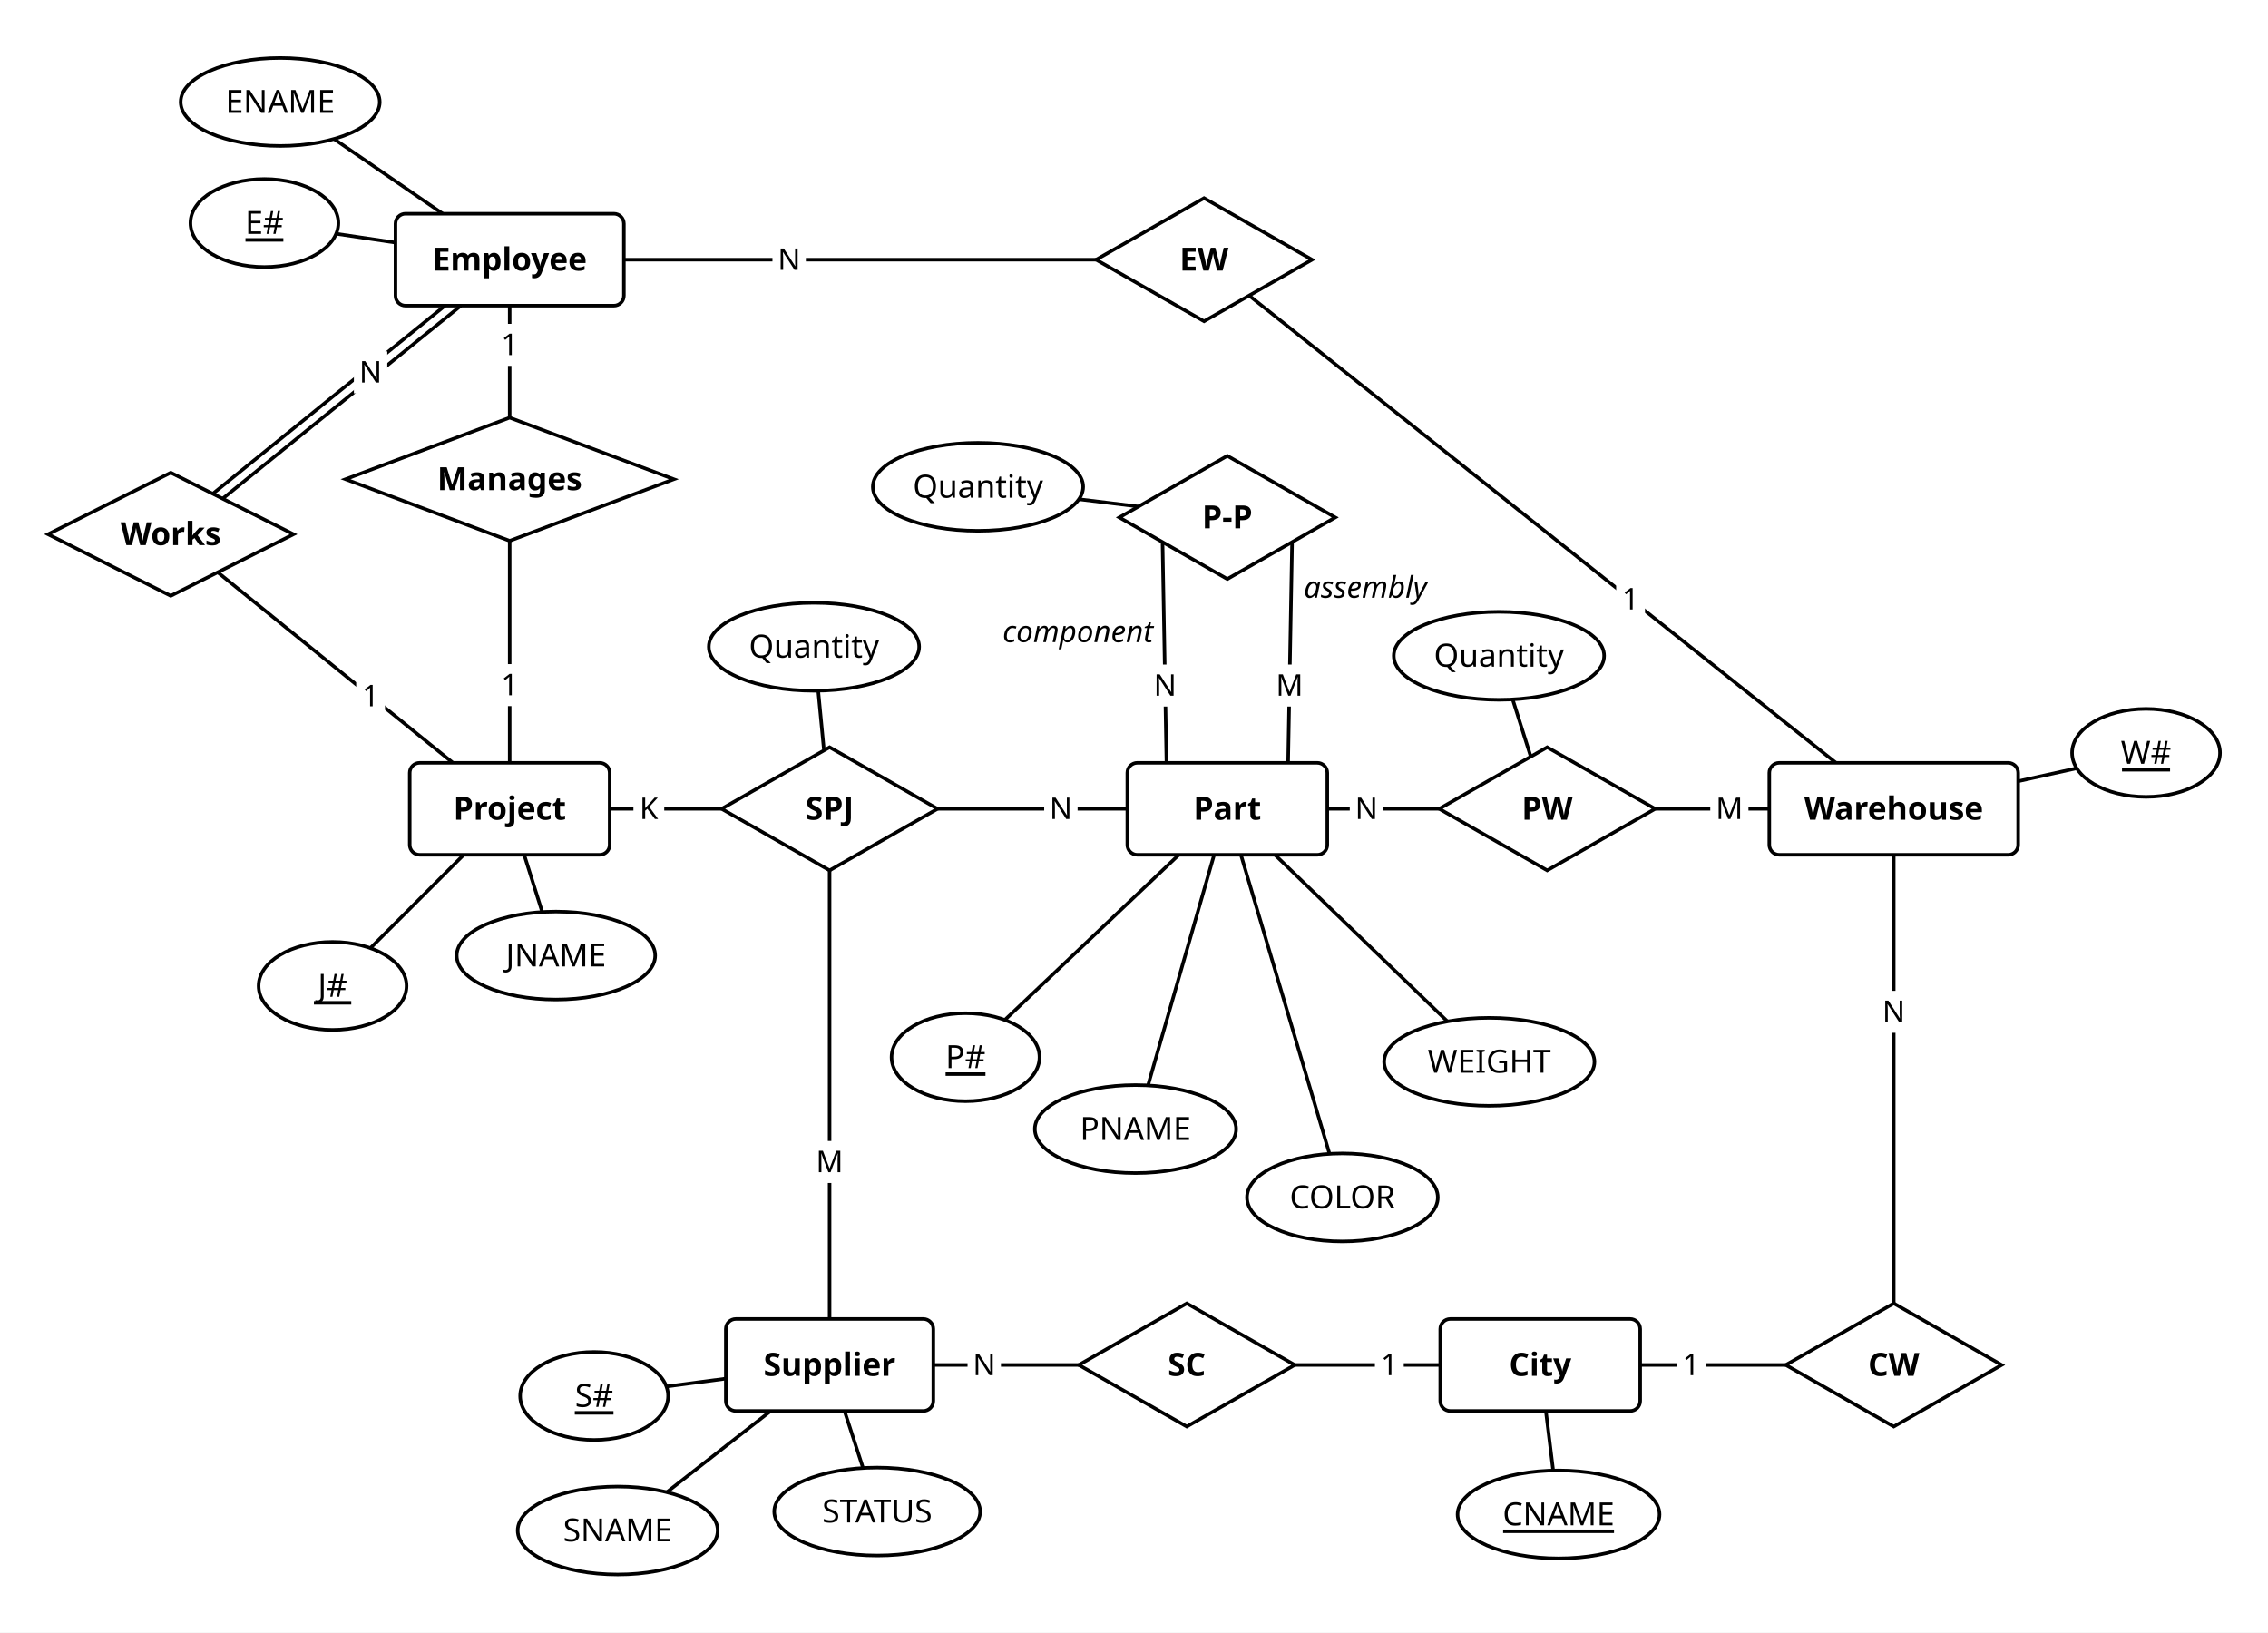
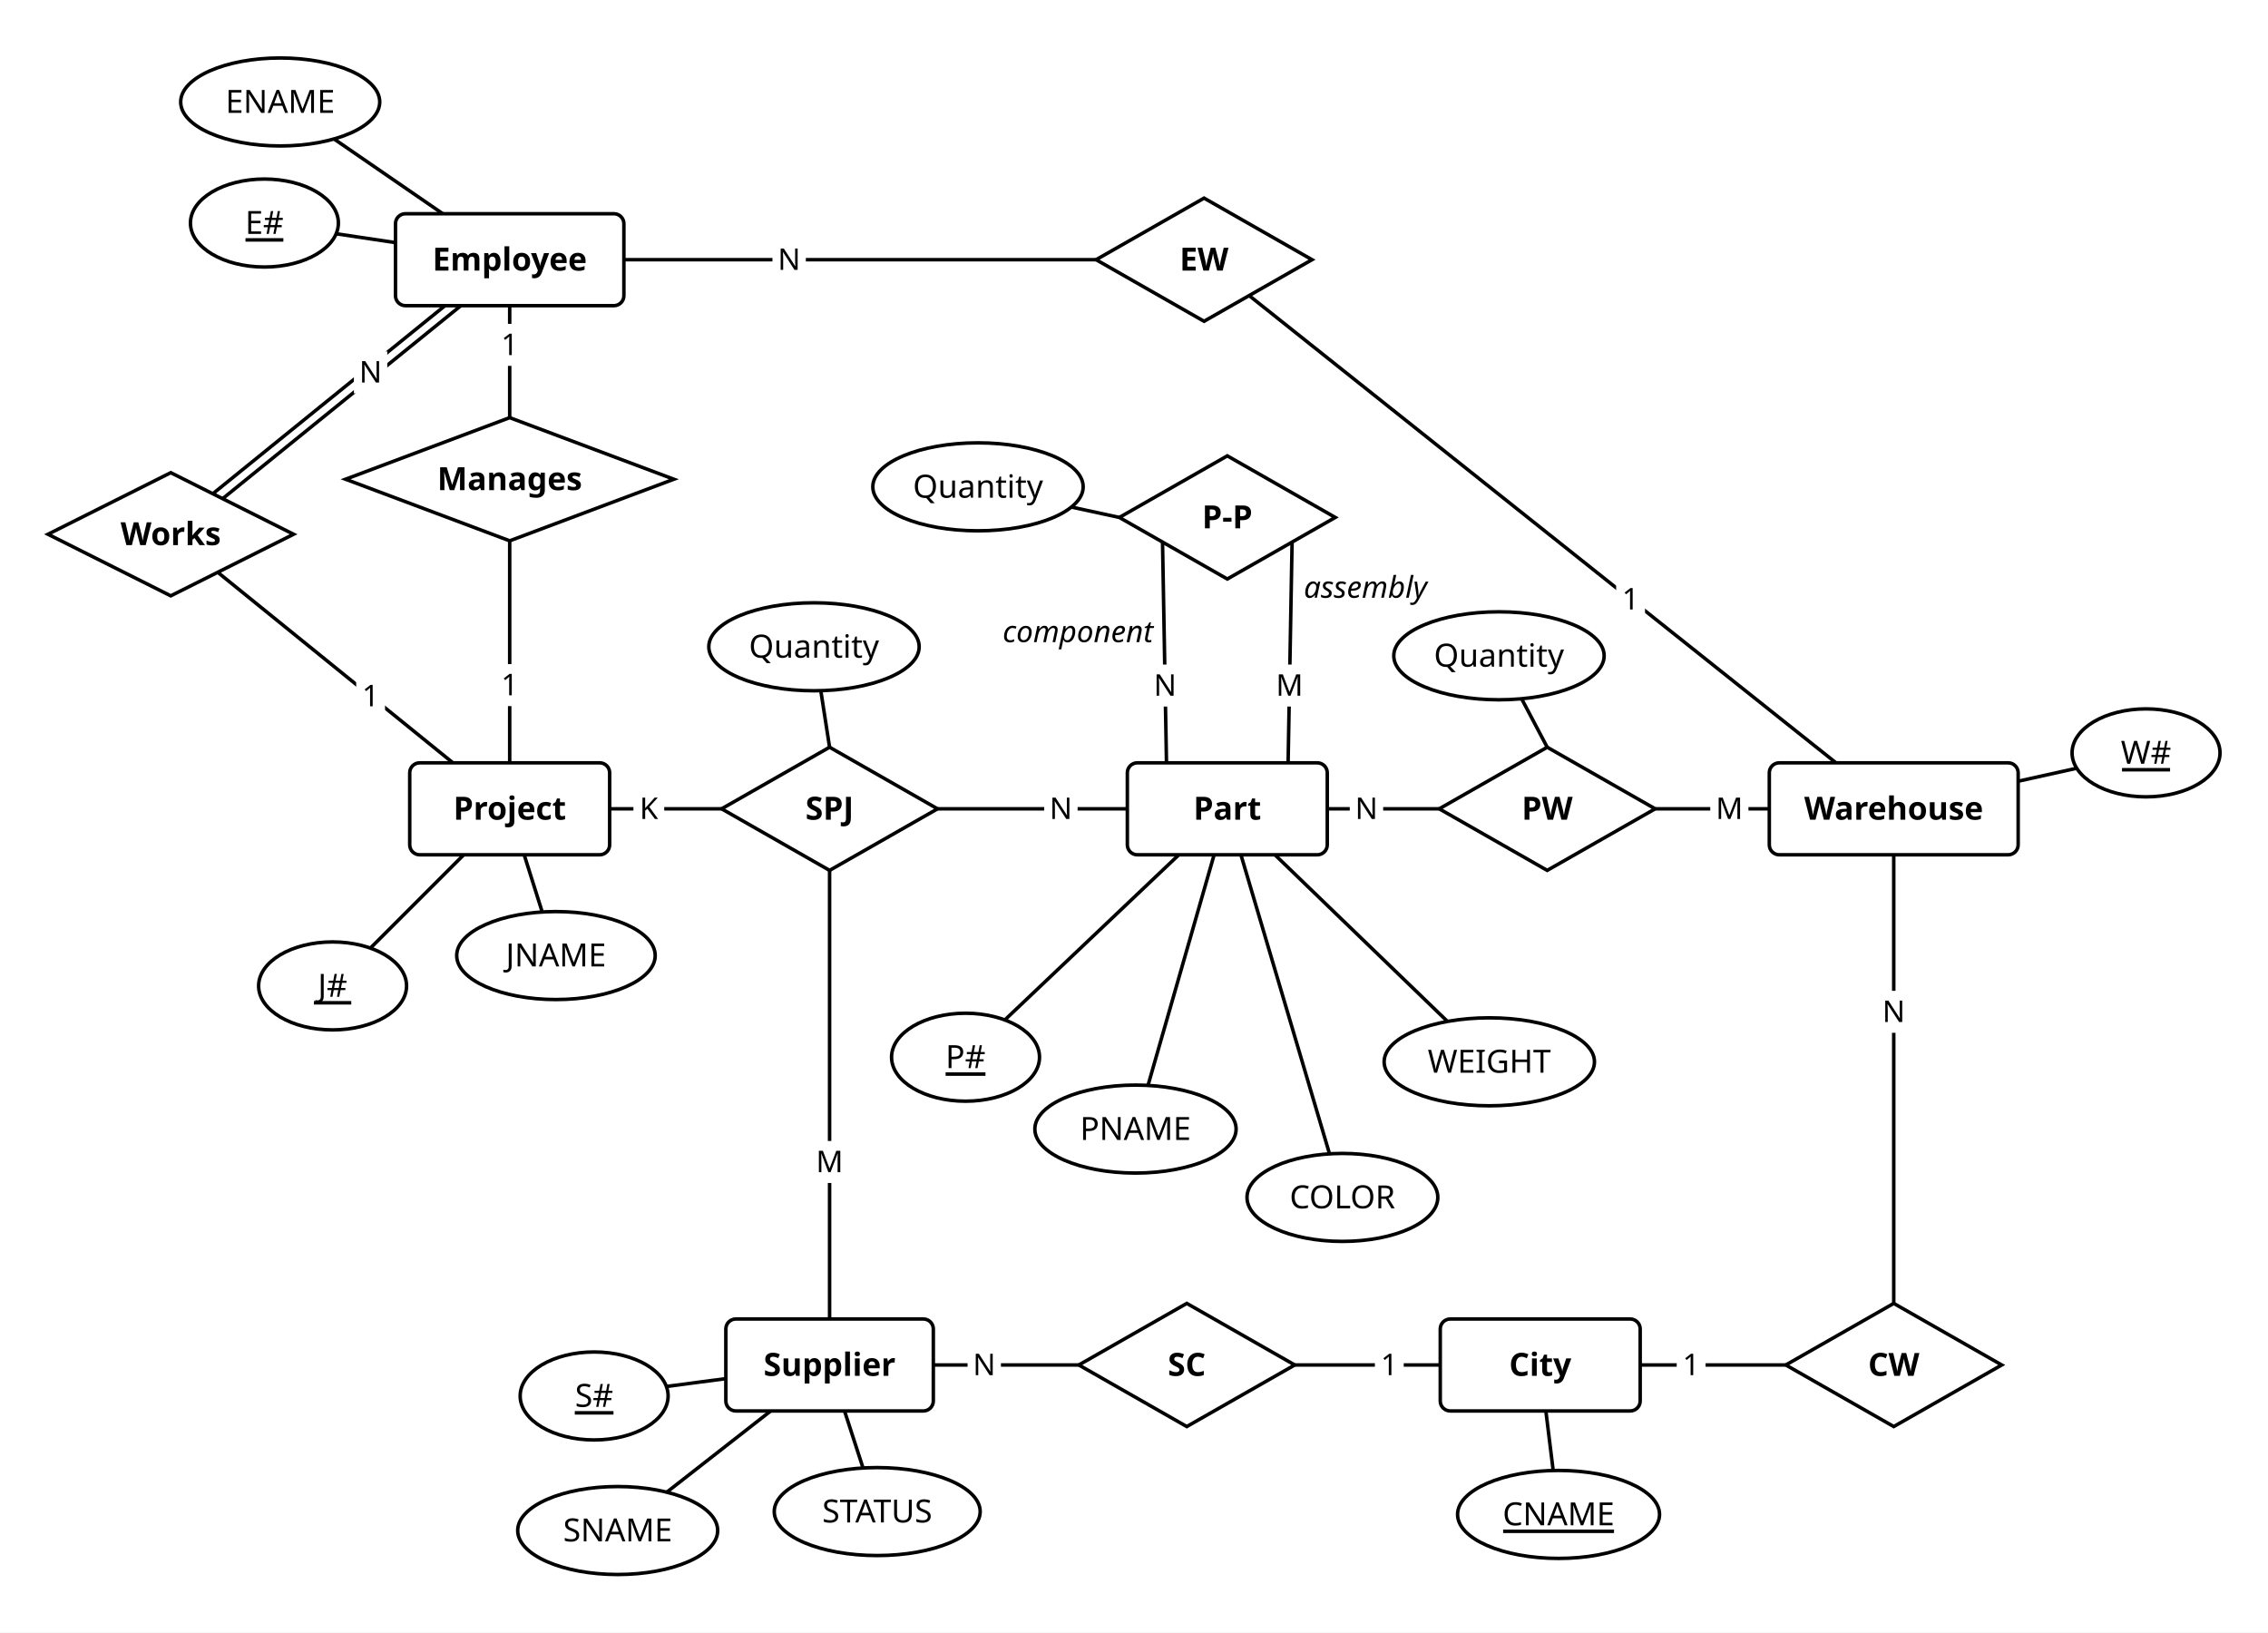
<svg xmlns="http://www.w3.org/2000/svg" viewBox="-24 -29 1134.38 816.5" width="1134.38" height="816.5">
  <style>
text { font-family: 'Vazirmatn', sans-serif; fill: #000000; }
.line { stroke: #000000; stroke-width: 1.75; fill: none; }
.shape { stroke: #000000; stroke-width: 1.75; fill: #ffffff; }
.outline { stroke: #000000; stroke-width: 1.75; fill: none; }
.dashed { stroke-dasharray: 6 4; }
.knockout { fill: #ffffff; stroke: none; }
</style>
  <rect x="-24" y="-29" width="1134.38" height="816.5" fill="#ffffff" />
  <g class="lines">
    <line class="line" x1="339.04" y1="660.53" x2="309.3" y2="664.45" />
    <line class="line" x1="361.49" y1="676.7" x2="309.48" y2="717.34" />
    <line class="line" x1="398.4" y1="676.7" x2="407.67" y2="705.23" />
    <line class="line" x1="565.62" y1="398.53" x2="478.58" y2="481.13" />
    <line class="line" x1="583.26" y1="398.53" x2="550.19" y2="513.88" />
    <line class="line" x1="596.67" y1="398.53" x2="640.98" y2="548.1" />
    <line class="line" x1="613.67" y1="398.53" x2="699.99" y2="481.89" />
    <line class="line" x1="207.93" y1="398.53" x2="161.26" y2="445.2" />
    <line class="line" x1="238.18" y1="398.53" x2="247.2" y2="427.14" />
    <line class="line" x1="173.81" y1="92.35" x2="144.14" y2="87.92" />
    <line class="line" x1="197.46" y1="77.89" x2="143.07" y2="40.5" />
    <line class="line" x1="749.19" y1="676.7" x2="752.85" y2="706.48" />
    <line class="line" x1="985.42" y1="361.73" x2="1014.71" y2="355.24" />
-     <line class="line" x1="388.12" y1="346.33" x2="385.24" y2="316.47" />
-     <line class="line" x1="545.42" y1="224.34" x2="515.65" y2="220.69" />
-     <line class="line" x1="741.63" y1="349.42" x2="732.6" y2="320.81" />
+     <line class="line" x1="390.93" y1="344.73" x2="386.54" y2="316.44" />
+     <line class="line" x1="535.86" y1="229.8" x2="511.88" y2="224.61" />
+     <line class="line" x1="749.86" y1="344.73" x2="737.06" y2="320.48" />
    <line class="line" x1="390.93" y1="630.7" x2="390.93" y2="406.33" />
    <line class="line" x1="539.86" y1="375.53" x2="444.93" y2="375.53" />
    <line class="line" x1="280.93" y1="375.53" x2="336.93" y2="375.53" />
    <line class="line" x1="559.44" y1="352.53" x2="557.46" y2="242.12" />
    <line class="line" x1="620.27" y1="352.53" x2="622.26" y2="242.12" />
    <line class="line" x1="442.82" y1="653.7" x2="515.59" y2="653.7" />
    <line class="line" x1="696.37" y1="653.7" x2="623.59" y2="653.7" />
    <line class="line" x1="639.86" y1="375.53" x2="695.86" y2="375.53" />
    <line class="line" x1="860.95" y1="375.53" x2="803.86" y2="375.53" />
    <line class="line" x1="796.37" y1="653.7" x2="869.19" y2="653.7" />
    <line class="line" x1="923.19" y1="398.53" x2="923.19" y2="622.9" />
    <line class="line" x1="230.93" y1="352.53" x2="230.93" y2="241.49" />
    <line class="line" x1="230.93" y1="123.89" x2="230.93" y2="179.89" />
    <line class="line" x1="202.54" y1="352.53" x2="84.9" y2="257.23" />
    <line class="line" x1="206.51" y1="123.89" x2="87.35" y2="220.41" />
    <line class="line" x1="198.57" y1="123.89" x2="82.44" y2="217.95" />
    <line class="line" x1="288.05" y1="100.89" x2="524.23" y2="100.89" />
    <line class="line" x1="894.3" y1="352.53" x2="600.77" y2="118.83" />
  </g>
  <g class="shapes">
    <g class="entity" data-id="entity:Supplier">
      <rect class="shape" x="339.04" y="630.7" width="103.78" height="46" rx="5" />
      <text x="390.93" y="659.14" font-size="16" font-weight="bold" text-anchor="middle">Supplier</text>
    </g>
    <g class="attribute" data-id="attr:entity:Supplier/S#">
      <ellipse class="shape" cx="273.17" cy="669.2" rx="37" ry="22" />
      <text x="273.17" y="674.64" font-size="16" text-anchor="middle">S#</text>
      <line class="line" x1="263.49" y1="677.64" x2="282.85" y2="677.64" stroke-width="1" />
    </g>
    <g class="attribute" data-id="attr:entity:Supplier/SNAME">
      <ellipse class="shape" cx="284.95" cy="736.5" rx="50.01" ry="22" />
      <text x="284.95" y="741.94" font-size="16" text-anchor="middle">SNAME</text>
    </g>
    <g class="attribute" data-id="attr:entity:Supplier/STATUS">
      <ellipse class="shape" cx="414.75" cy="727.02" rx="51.5" ry="22" />
      <text x="414.75" y="732.46" font-size="16" text-anchor="middle">STATUS</text>
    </g>
    <g class="entity" data-id="entity:Part">
      <rect class="shape" x="539.86" y="352.53" width="100" height="46" rx="5" />
      <text x="589.86" y="380.97" font-size="16" font-weight="bold" text-anchor="middle">Part</text>
    </g>
    <g class="attribute" data-id="attr:entity:Part/P#">
      <ellipse class="shape" cx="458.93" cy="499.77" rx="37" ry="22" />
      <text x="458.93" y="505.21" font-size="16" text-anchor="middle">P#</text>
      <line class="line" x1="448.96" y1="508.21" x2="468.9" y2="508.21" stroke-width="1" />
    </g>
    <g class="attribute" data-id="attr:entity:Part/PNAME">
      <ellipse class="shape" cx="543.93" cy="535.71" rx="50.33" ry="22" />
      <text x="543.93" y="541.15" font-size="16" text-anchor="middle">PNAME</text>
    </g>
    <g class="attribute" data-id="attr:entity:Part/COLOR">
      <ellipse class="shape" cx="647.43" cy="569.9" rx="47.72" ry="22" />
      <text x="647.43" y="575.34" font-size="16" text-anchor="middle">COLOR</text>
    </g>
    <g class="attribute" data-id="attr:entity:Part/WEIGHT">
      <ellipse class="shape" cx="720.9" cy="502.07" rx="52.6" ry="22" />
      <text x="720.9" y="507.51" font-size="16" text-anchor="middle">WEIGHT</text>
    </g>
    <g class="entity" data-id="entity:Project">
      <rect class="shape" x="180.93" y="352.53" width="100" height="46" rx="5" />
      <text x="230.93" y="380.97" font-size="16" font-weight="bold" text-anchor="middle">Project</text>
    </g>
    <g class="attribute" data-id="attr:entity:Project/J#">
      <ellipse class="shape" cx="142.35" cy="464.11" rx="37" ry="22" />
      <text x="142.35" y="469.55" font-size="16" text-anchor="middle">J#</text>
      <line class="line" x1="133.01" y1="472.55" x2="151.69" y2="472.55" stroke-width="1" />
    </g>
    <g class="attribute" data-id="attr:entity:Project/JNAME">
      <ellipse class="shape" cx="254.07" cy="448.93" rx="49.64" ry="22" />
      <text x="254.07" y="454.37" font-size="16" text-anchor="middle">JNAME</text>
    </g>
    <g class="entity" data-id="entity:Employee">
      <rect class="shape" x="173.81" y="77.89" width="114.24" height="46" rx="5" />
      <text x="230.93" y="106.33" font-size="16" font-weight="bold" text-anchor="middle">Employee</text>
    </g>
    <g class="attribute" data-id="attr:entity:Employee/E#">
      <ellipse class="shape" cx="108.25" cy="82.55" rx="37" ry="22" />
      <text x="108.25" y="87.99" font-size="16" text-anchor="middle">E#</text>
      <line class="line" x1="98.78" y1="90.99" x2="117.73" y2="90.99" stroke-width="1" />
    </g>
    <g class="attribute" data-id="attr:entity:Employee/ENAME">
      <ellipse class="shape" cx="116.15" cy="22" rx="49.78" ry="22" />
      <text x="116.15" y="27.44" font-size="16" text-anchor="middle">ENAME</text>
    </g>
    <g class="entity" data-id="entity:City">
      <rect class="shape" x="696.37" y="630.7" width="100" height="46" rx="5" />
      <text x="746.37" y="659.14" font-size="16" font-weight="bold" text-anchor="middle">City</text>
    </g>
    <g class="attribute" data-id="attr:entity:City/CNAME">
      <ellipse class="shape" cx="755.54" cy="728.45" rx="50.51" ry="22" />
      <text x="755.54" y="733.89" font-size="16" text-anchor="middle">CNAME</text>
      <line class="line" x1="727.81" y1="736.89" x2="783.28" y2="736.89" stroke-width="1" />
    </g>
    <g class="entity" data-id="entity:Warehouse">
      <rect class="shape" x="860.95" y="352.53" width="124.47" height="46" rx="5" />
      <text x="923.19" y="380.97" font-size="16" font-weight="bold" text-anchor="middle">Warehouse</text>
    </g>
    <g class="attribute" data-id="attr:entity:Warehouse/W#">
      <ellipse class="shape" cx="1049.38" cy="347.55" rx="37" ry="22" />
      <text x="1049.38" y="352.99" font-size="16" text-anchor="middle">W#</text>
      <line class="line" x1="1037.36" y1="355.99" x2="1061.4" y2="355.99" stroke-width="1" />
    </g>
    <g class="relationship" data-id="rel:SPJ(Supplier,Part,Project)">
      <polygon class="shape" points="390.93,344.73 444.93,375.53 390.93,406.33 336.93,375.53" />
      <text x="390.93" y="380.97" font-size="16" font-weight="bold" text-anchor="middle">SPJ</text>
    </g>
    <g class="attribute" data-id="attr:rel:SPJ(Supplier,Part,Project)/Quantity">
      <ellipse class="shape" cx="383.13" cy="294.49" rx="52.61" ry="22" />
      <text x="383.13" y="299.93" font-size="16" text-anchor="middle">Quantity</text>
    </g>
    <g class="relationship" data-id="rel:P-P(Part,Part)">
      <polygon class="shape" points="589.86,199 643.86,229.8 589.86,260.6 535.86,229.8" />
      <text x="589.86" y="235.24" font-size="16" font-weight="bold" text-anchor="middle">P-P</text>
    </g>
    <g class="attribute" data-id="attr:rel:P-P(Part,Part)/Quantity">
      <ellipse class="shape" cx="465.16" cy="214.49" rx="52.61" ry="22" />
      <text x="465.16" y="219.93" font-size="16" text-anchor="middle">Quantity</text>
    </g>
    <g class="relationship" data-id="rel:SC(Supplier,City)">
      <polygon class="shape" points="569.59,622.9 623.59,653.7 569.59,684.5 515.59,653.7" />
      <text x="569.59" y="659.14" font-size="16" font-weight="bold" text-anchor="middle">SC</text>
    </g>
    <g class="relationship" data-id="rel:PW(Part,Warehouse)">
      <polygon class="shape" points="749.86,344.73 803.86,375.53 749.86,406.33 695.86,375.53" />
      <text x="749.86" y="380.97" font-size="16" font-weight="bold" text-anchor="middle">PW</text>
    </g>
    <g class="attribute" data-id="attr:rel:PW(Part,Warehouse)/Quantity">
      <ellipse class="shape" cx="725.73" cy="299" rx="52.61" ry="22" />
      <text x="725.73" y="304.44" font-size="16" text-anchor="middle">Quantity</text>
    </g>
    <g class="relationship" data-id="rel:CW(City,Warehouse)">
      <polygon class="shape" points="923.19,622.9 977.19,653.7 923.19,684.5 869.19,653.7" />
      <text x="923.19" y="659.14" font-size="16" font-weight="bold" text-anchor="middle">CW</text>
    </g>
    <g class="relationship" data-id="rel:Manages(Project,Employee)">
      <polygon class="shape" points="230.93,179.89 313.03,210.69 230.93,241.49 148.83,210.69" />
      <text x="230.93" y="216.13" font-size="16" font-weight="bold" text-anchor="middle">Manages</text>
    </g>
    <g class="relationship" data-id="rel:Works(Project,Employee)">
      <polygon class="shape" points="61.41,207.41 122.83,238.21 61.41,269.01 0,238.21" />
      <text x="61.41" y="243.65" font-size="16" font-weight="bold" text-anchor="middle">Works</text>
    </g>
    <g class="relationship" data-id="rel:EW(Employee,Warehouse)">
      <polygon class="shape" points="578.23,70.09 632.23,100.89 578.23,131.69 524.23,100.89" />
      <text x="578.23" y="106.33" font-size="16" font-weight="bold" text-anchor="middle">EW</text>
    </g>
  </g>
  <g class="labels">
    <rect class="knockout" x="381.38" y="541.67" width="19.1" height="21" />
    <text x="390.93" y="557.27" font-size="15" text-anchor="middle">M</text>
    <rect class="knockout" x="498.28" y="365.03" width="16.7" height="21" />
    <text x="506.63" y="380.63" font-size="15" text-anchor="middle">N</text>
    <rect class="knockout" x="292.82" y="365.03" width="15.41" height="21" />
    <text x="300.53" y="380.63" font-size="15" text-anchor="middle">K</text>
    <rect class="knockout" x="550.4" y="303.38" width="16.7" height="21" />
    <text x="558.75" y="318.98" font-size="15" text-anchor="middle">N</text>
    <text x="515.15" y="292.16" font-size="15" text-anchor="middle" font-style="italic">component</text>
    <rect class="knockout" x="611.42" y="303.38" width="19.1" height="21" />
    <text x="620.97" y="318.98" font-size="15" text-anchor="middle">M</text>
    <text x="658.94" y="269.97" font-size="15" text-anchor="middle" font-style="italic">assembly</text>
    <rect class="knockout" x="459.94" y="643.2" width="16.7" height="21" />
    <text x="468.29" y="658.8" font-size="15" text-anchor="middle">N</text>
    <rect class="knockout" x="663.68" y="643.2" width="14.43" height="21" />
    <text x="670.89" y="658.8" font-size="15" text-anchor="middle">1</text>
    <rect class="knockout" x="651.11" y="365.03" width="16.7" height="21" />
    <text x="659.46" y="380.63" font-size="15" text-anchor="middle">N</text>
    <rect class="knockout" x="831.42" y="365.03" width="19.1" height="21" />
    <text x="840.97" y="380.63" font-size="15" text-anchor="middle">M</text>
    <rect class="knockout" x="814.64" y="643.2" width="14.43" height="21" />
    <text x="821.85" y="658.8" font-size="15" text-anchor="middle">1</text>
    <rect class="knockout" x="914.84" y="466.56" width="16.7" height="21" />
    <text x="923.19" y="482.16" font-size="15" text-anchor="middle">N</text>
    <rect class="knockout" x="223.71" y="303.16" width="14.43" height="21" />
    <text x="230.93" y="318.76" font-size="15" text-anchor="middle">1</text>
    <rect class="knockout" x="223.71" y="132.99" width="14.43" height="21" />
    <text x="230.93" y="148.59" font-size="15" text-anchor="middle">1</text>
    <rect class="knockout" x="154.15" y="308.67" width="14.43" height="21" />
    <text x="161.36" y="324.27" font-size="15" text-anchor="middle">1</text>
    <rect class="knockout" x="153.01" y="146.74" width="16.7" height="21" />
    <text x="161.36" y="162.34" font-size="15" text-anchor="middle">N</text>
    <rect class="knockout" x="362.36" y="90.39" width="16.7" height="21" />
    <text x="370.71" y="105.99" font-size="15" text-anchor="middle">N</text>
    <rect class="knockout" x="784.35" y="260.23" width="14.43" height="21" />
    <text x="791.56" y="275.83" font-size="15" text-anchor="middle">1</text>
  </g>
</svg>
